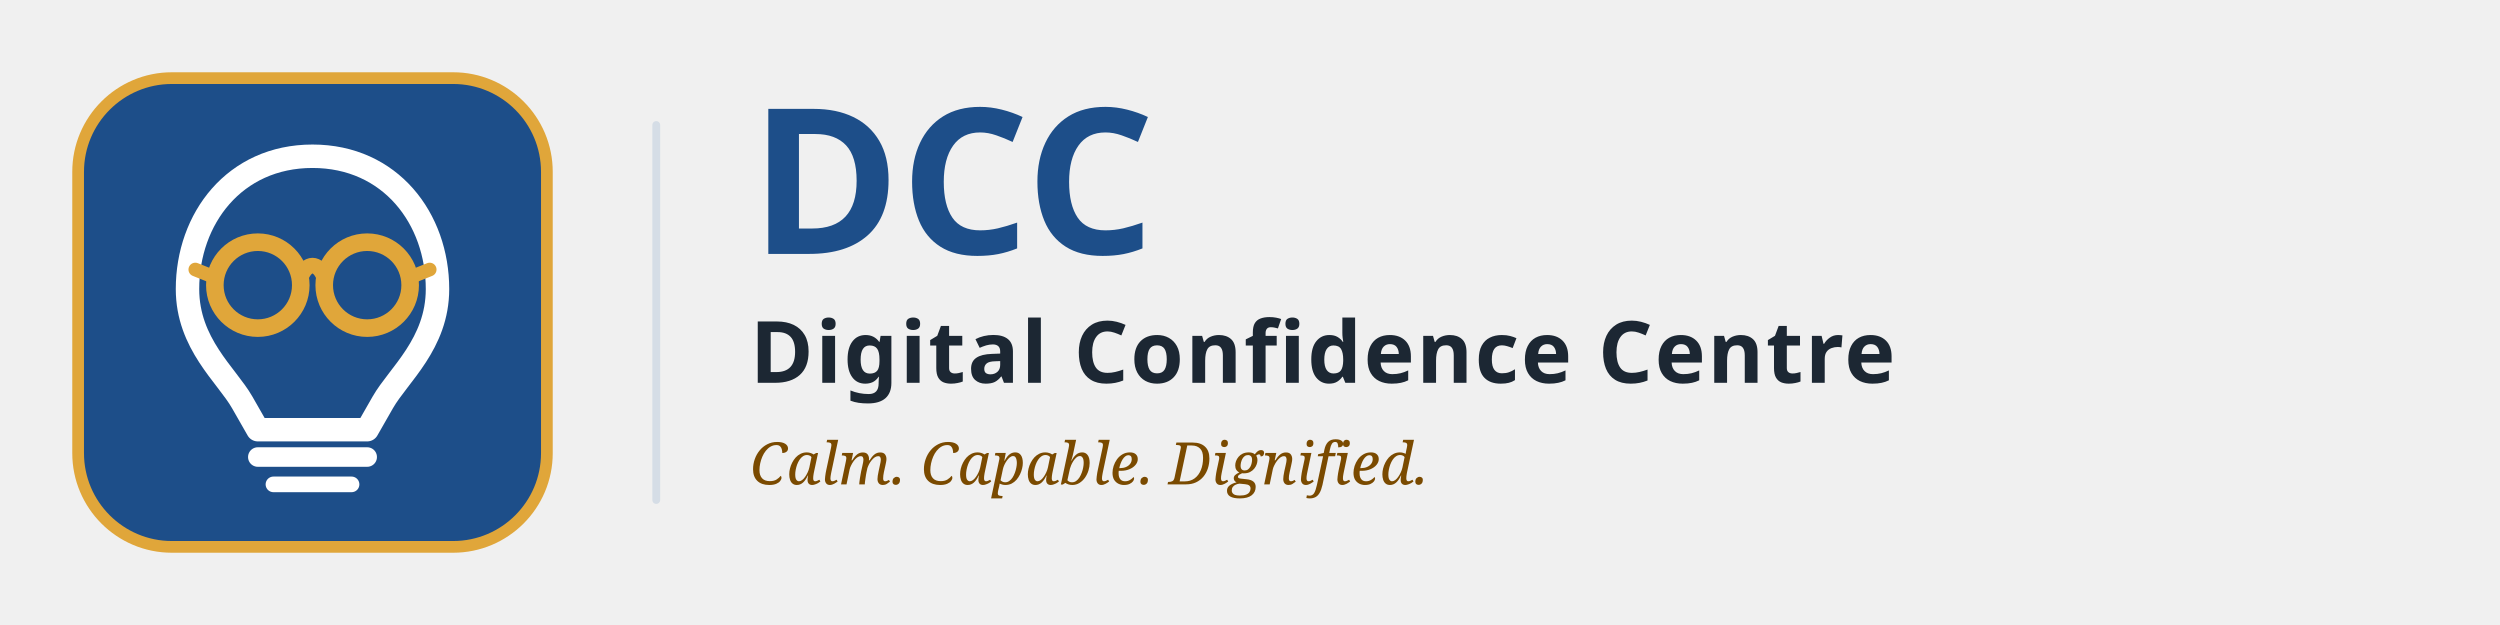
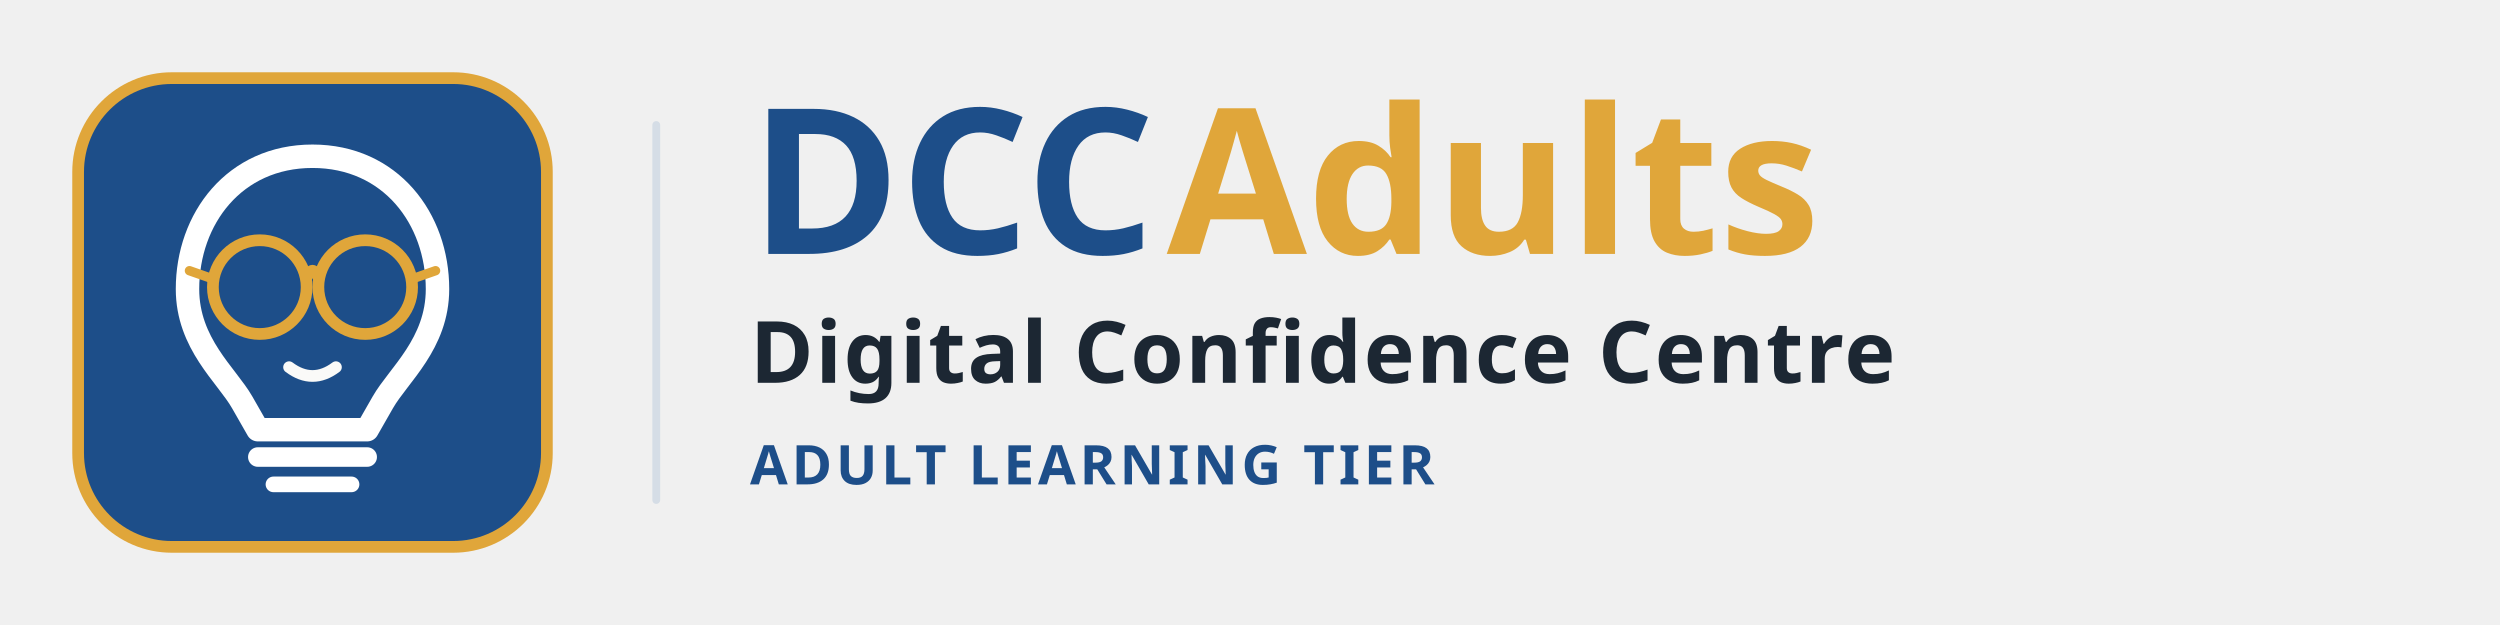
<svg xmlns="http://www.w3.org/2000/svg" viewBox="0 0 640 160" width="640" height="160" aria-label="DCC Adults Logo Concept">
  <defs>
    <style>
-       .brand-title { font-family: 'Source Sans 3', 'Segoe UI', sans-serif; font-weight: 700; font-size: 52px; fill: #1D4E89; }
+       .brand-title-dcc { font-family: 'Source Sans 3', 'Segoe UI', sans-serif; font-weight: 700; font-size: 52px; fill: #1D4E89; }
+       .brand-title-adults { font-family: 'Source Sans 3', 'Segoe UI', sans-serif; font-weight: 700; font-size: 52px; fill: #E0A63A; }
      .brand-sub { font-family: 'Source Sans 3', 'Segoe UI', sans-serif; font-weight: 600; font-size: 22px; fill: #1C2733; letter-spacing: 0.5px; }
-       .brand-tag { font-family: 'Merriweather', Georgia, serif; font-style: italic; font-size: 15px; fill: #7A4A00; }
+       .brand-tag { font-family: 'Source Sans 3', 'Segoe UI', sans-serif; font-weight: 600; font-size: 14px; fill: #1D4E89; letter-spacing: 1px; text-transform: uppercase; }
    </style>
  </defs>
  <g transform="translate(20, 20)">
    <rect width="120" height="120" rx="24" fill="#1D4E89" stroke="#E0A63A" stroke-width="3" />
    <path d="M60 20 C80 20 92 36 92 54 C92 68 82 76 78 83 L74 90 L46 90 L42 83 C38 76 28 68 28 54 C28 36 40 20 60 20Z" fill="none" stroke="#FFFFFF" stroke-width="6" stroke-linejoin="round" stroke-linecap="round" />
    <line x1="46" y1="97" x2="74" y2="97" stroke="#FFFFFF" stroke-width="5" stroke-linecap="round" />
    <line x1="50" y1="104" x2="70" y2="104" stroke="#FFFFFF" stroke-width="4" stroke-linecap="round" />
-     <circle cx="46" cy="53" r="11" fill="none" stroke="#E0A63A" stroke-width="4.5" />
-     <circle cx="74" cy="53" r="11" fill="none" stroke="#E0A63A" stroke-width="4.5" />
-     <path d="M57 51 C58.5 47 61.5 47 63 51" fill="none" stroke="#E0A63A" stroke-width="4" stroke-linecap="round" />
-     <line x1="35" y1="51" x2="30" y2="49" stroke="#E0A63A" stroke-width="3.5" stroke-linecap="round" />
-     <line x1="85" y1="51" x2="90" y2="49" stroke="#E0A63A" stroke-width="3.5" stroke-linecap="round" />
+     <circle cx="46.5" cy="53.5" r="12" fill="none" stroke="#E0A63A" stroke-width="3.0" />
+     <circle cx="73.5" cy="53.5" r="12" fill="none" stroke="#E0A63A" stroke-width="3.0" />
+     <path d="M58.5 51.4 C59.4 48.4 60.6 48.4 61.5 51.4" fill="none" stroke="#E0A63A" stroke-width="2.7" stroke-linecap="round" />
+     <line x1="34.5" y1="51.4" x2="28.5" y2="49.3" stroke="#E0A63A" stroke-width="2.4" stroke-linecap="round" />
+     <line x1="85.5" y1="51.4" x2="91.5" y2="49.3" stroke="#E0A63A" stroke-width="2.4" stroke-linecap="round" />
+     <path d="M54 74 Q60 78.5 66 74" fill="none" stroke="#FAFAF8" stroke-width="3.0" stroke-linecap="round" />
  </g>
  <line x1="168" y1="32" x2="168" y2="128" stroke="#D5DDE6" stroke-width="2" stroke-linecap="round" />
  <g transform="translate(192, 0)">
-     <text x="0" y="65" class="brand-title">DCC</text>
+     <text x="0" y="65">
+       <tspan class="brand-title-dcc">DCC </tspan>
+       <tspan class="brand-title-adults">Adults</tspan>
+     </text>
    <text x="0" y="98" class="brand-sub">Digital Confidence Centre</text>
-     <text x="0" y="124" class="brand-tag">Calm. Capable. Dignified.</text>
+     <text x="0" y="124" class="brand-tag">ADULT LEARNING TIER</text>
  </g>
</svg>
